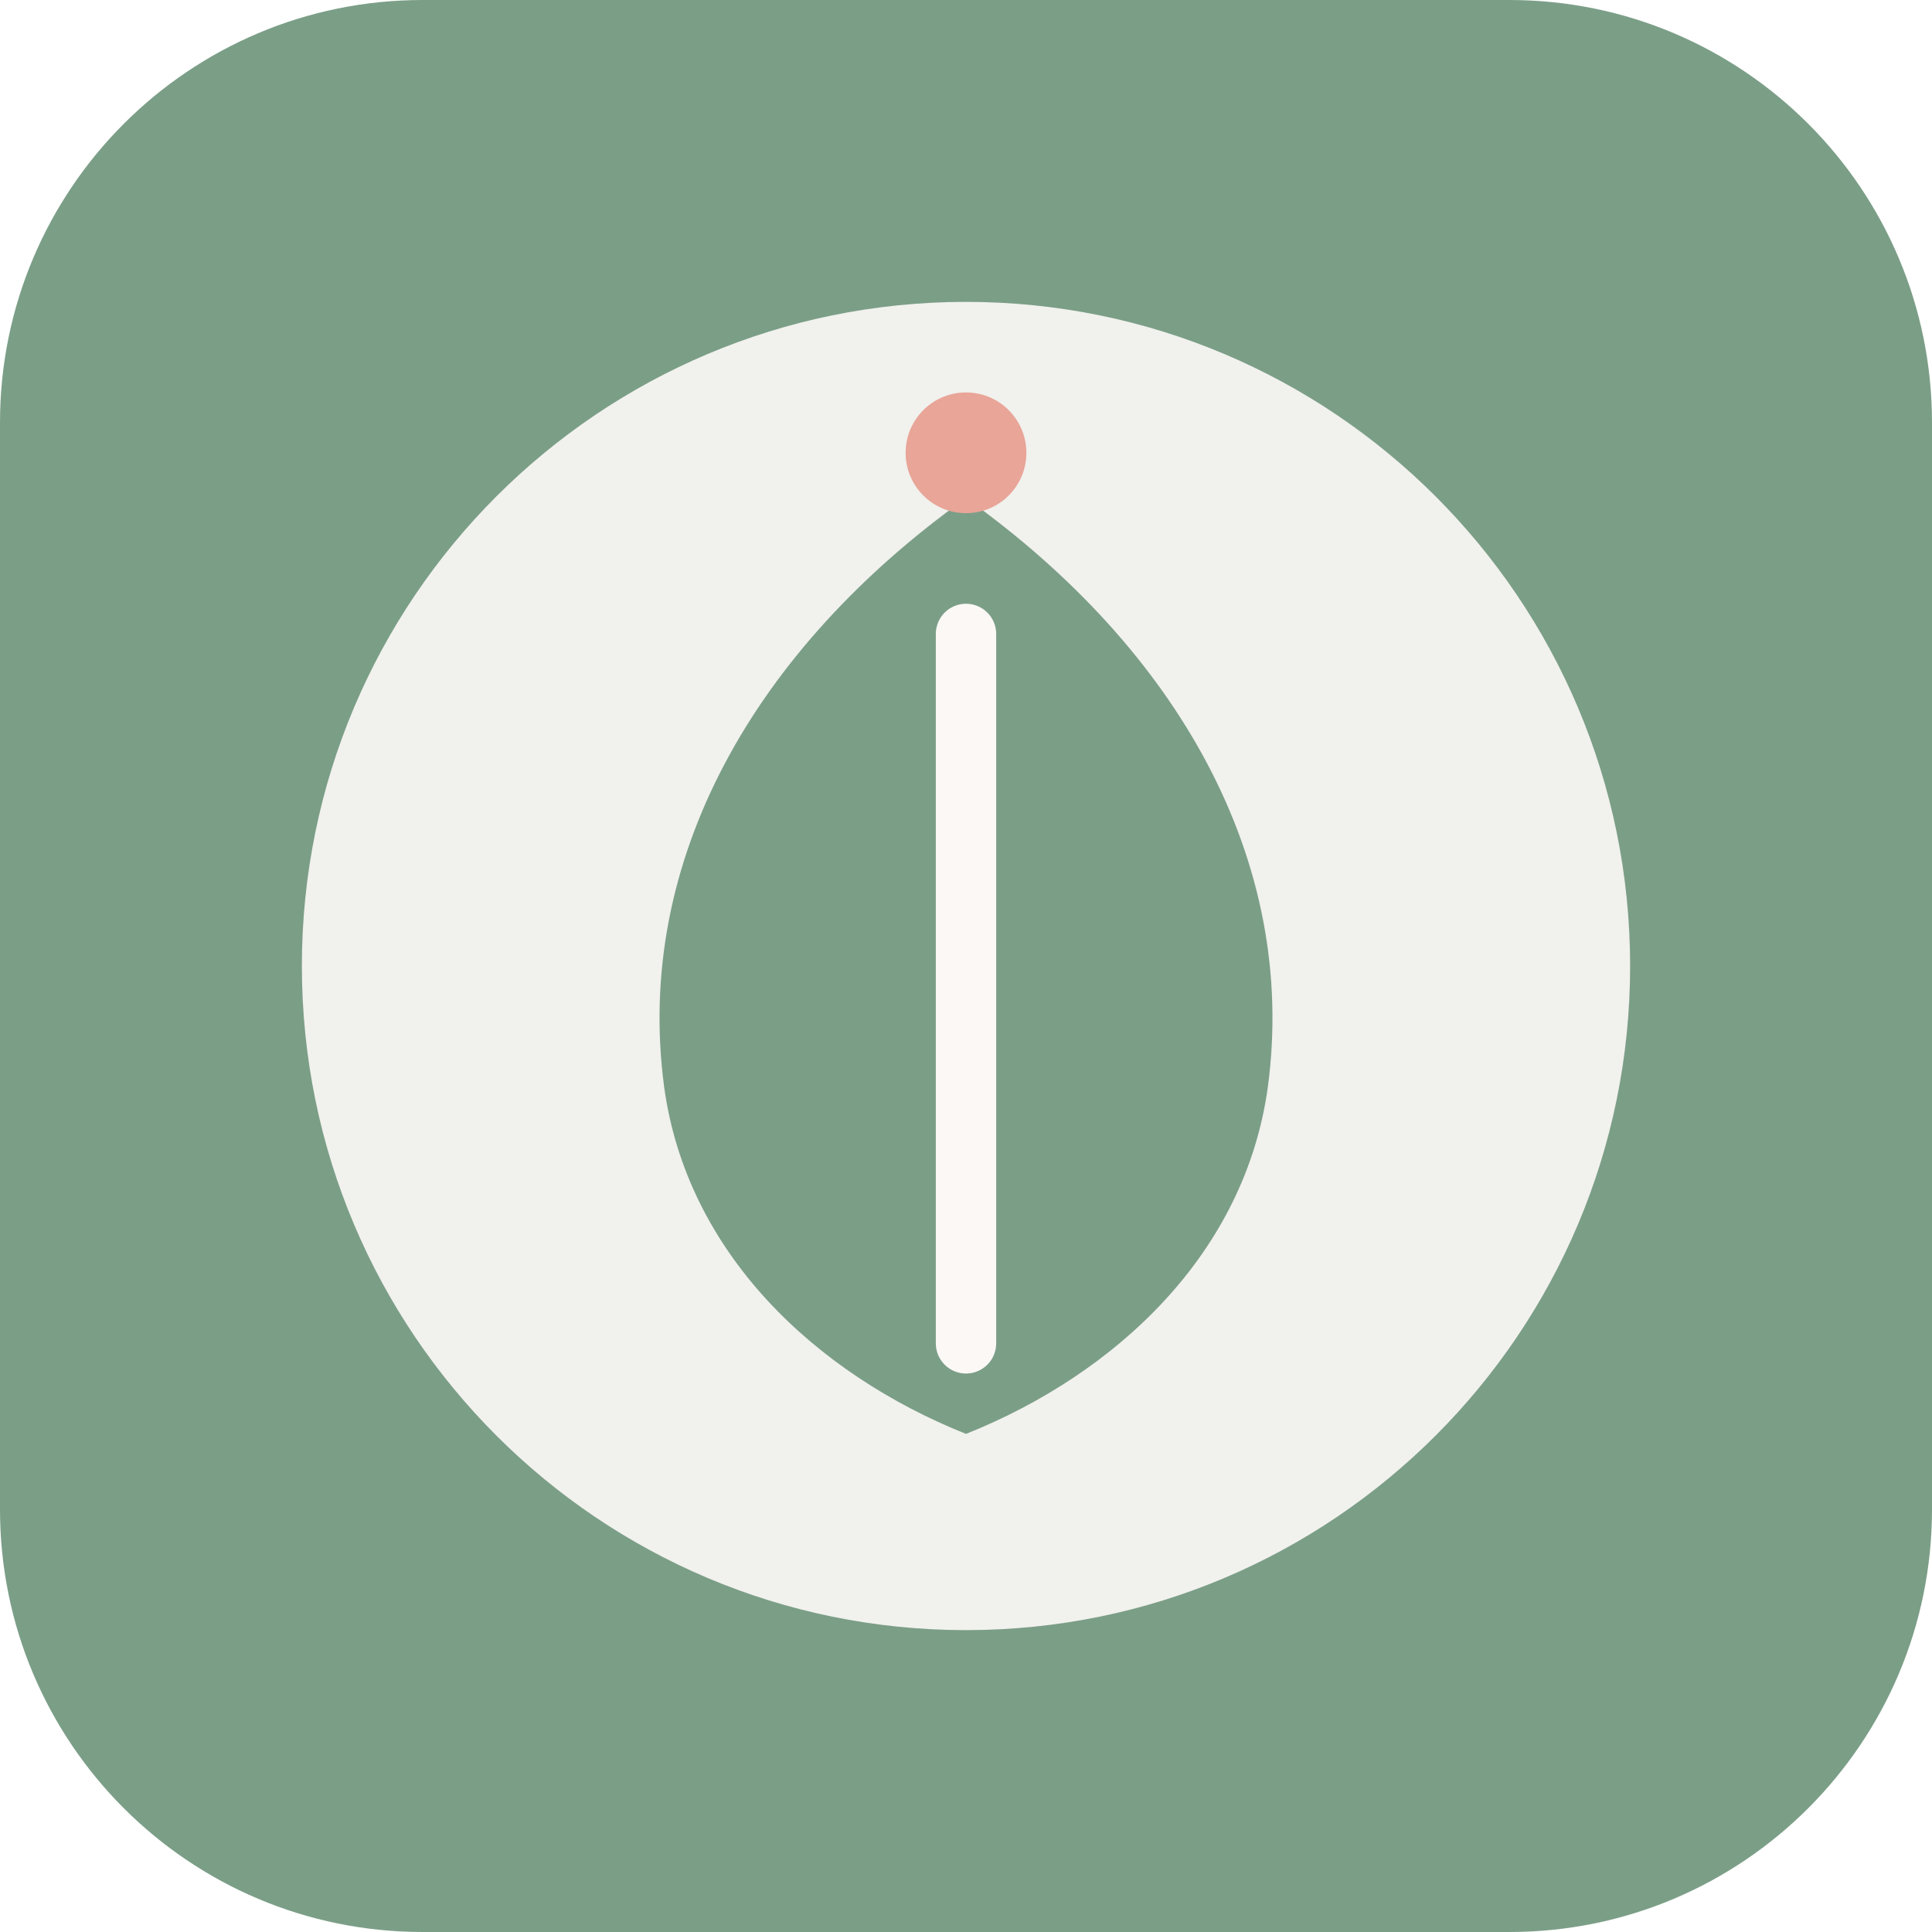
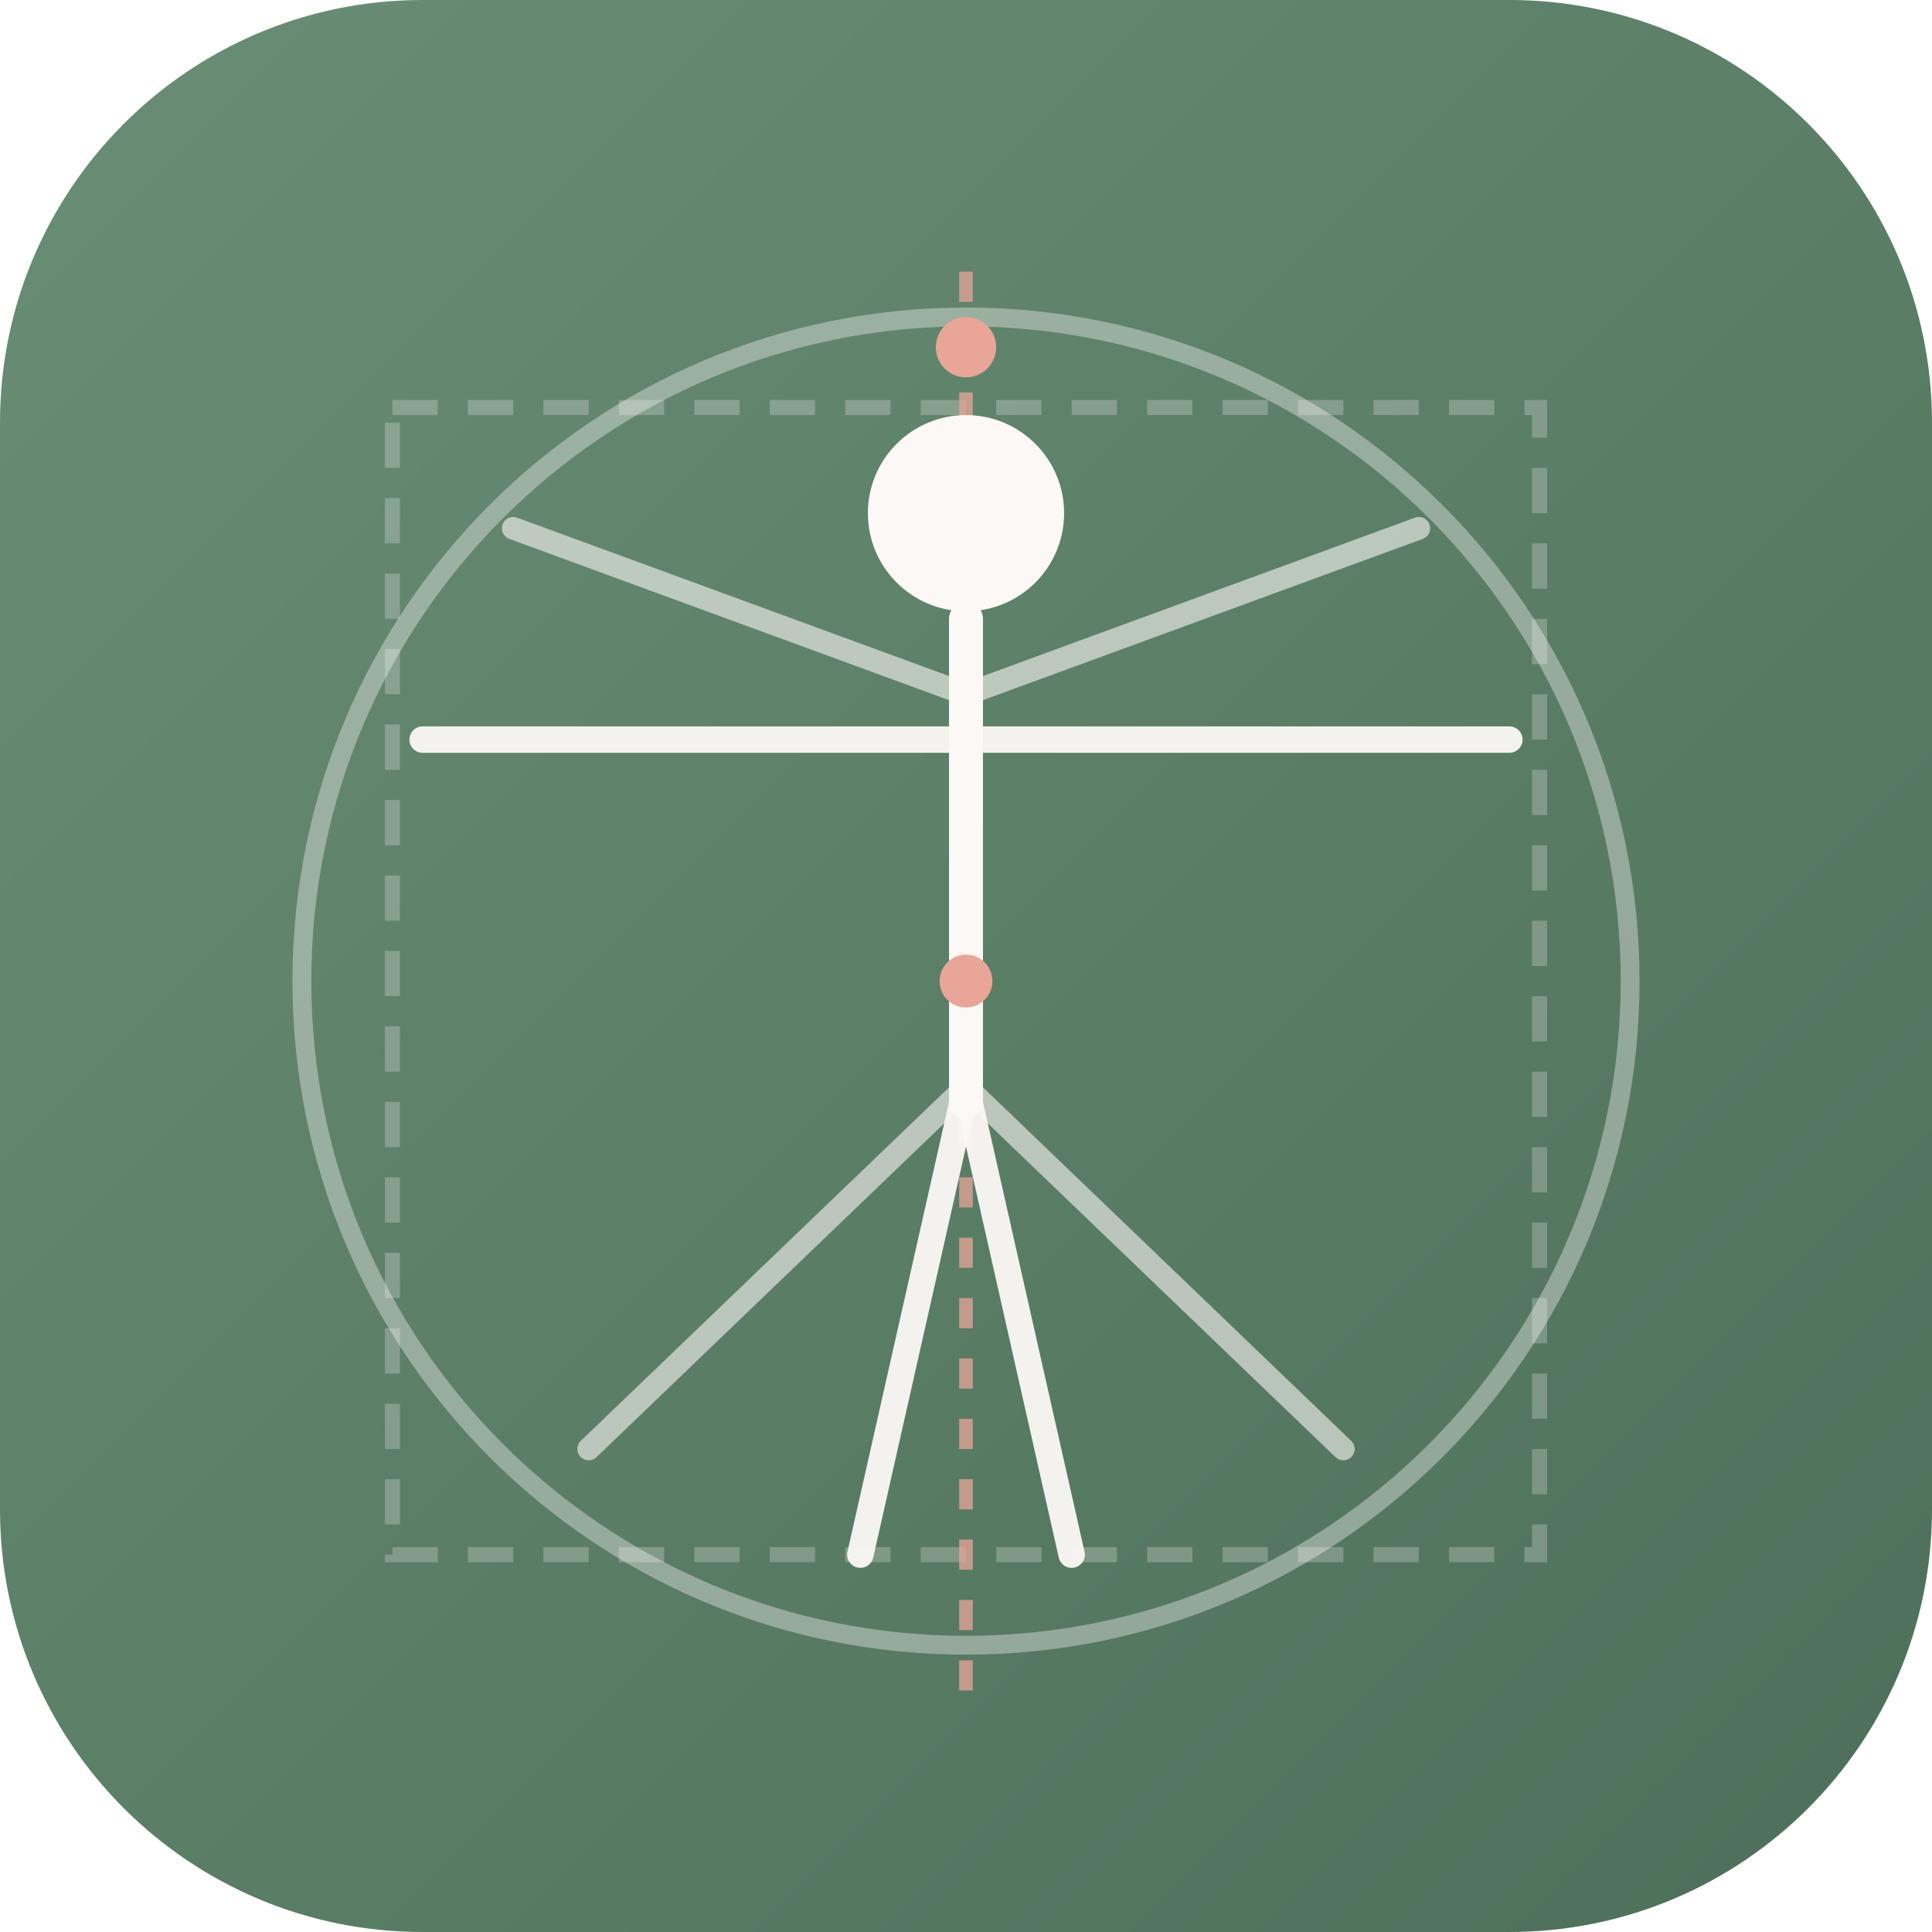
<svg xmlns="http://www.w3.org/2000/svg" viewBox="0 0 256 256">
-   <rect width="256" height="256" rx="56" fill="#7b9e87" />
-   <circle cx="128" cy="128" r="88" fill="#fbf8f5" opacity="0.92" />
-   <path d="M128 66c-28 20-44 48-40 78 3 22 20 38 40 46 20-8 37-24 40-46 4-30-12-58-40-78z" fill="#7b9e87" />
-   <path d="M128 84v94" stroke="#fbf8f5" stroke-width="8" stroke-linecap="round" />
-   <circle cx="128" cy="60" r="8" fill="#e8a598" />
+   <defs>
+     <linearGradient id="bgGrad" x1="0%" y1="0%" x2="100%" y2="100%">
+       <stop offset="0%" stop-color="#698e75" />
+       <stop offset="100%" stop-color="#4d6f59" />
+     </linearGradient>
+   </defs>
+   <rect width="256" height="256" rx="56" fill="url(#bgGrad)" />
+   <circle cx="128" cy="130" r="88" fill="none" stroke="#fbf8f5" stroke-width="2.5" opacity="0.38" />
+   <rect x="52" y="54" width="152" height="152" fill="none" stroke="#fbf8f5" stroke-width="2" stroke-dasharray="6,4" opacity="0.25" />
+   <line x1="128" y1="36" x2="128" y2="224" stroke="#e8a598" stroke-width="1.8" stroke-dasharray="4,4" opacity="0.75" />
+   <g stroke="#fbf8f5" stroke-linecap="round" stroke-linejoin="round">
+     <circle cx="128" cy="68" r="13" fill="#fbf8f5" stroke-width="0" />
+     <line x1="128" y1="82" x2="128" y2="146" stroke-width="4.5" />
+     <line x1="56" y1="98" x2="200" y2="98" stroke-width="3.5" opacity="0.95" />
+     <line x1="128" y1="92" x2="68" y2="70" stroke-width="3" opacity="0.6" />
+     <line x1="128" y1="92" x2="188" y2="70" stroke-width="3" opacity="0.6" />
+     <line x1="128" y1="144" x2="114" y2="206" stroke-width="3.5" opacity="0.95" />
+     <line x1="128" y1="144" x2="142" y2="206" stroke-width="3.5" opacity="0.95" />
+     <line x1="128" y1="144" x2="78" y2="192" stroke-width="3" opacity="0.6" />
+     <line x1="128" y1="144" x2="178" y2="192" stroke-width="3" opacity="0.6" />
+   </g>
+   <circle cx="128" cy="46" r="4" fill="#e8a598" />
+   <circle cx="128" cy="130" r="3.5" fill="#e8a598" />
</svg>
